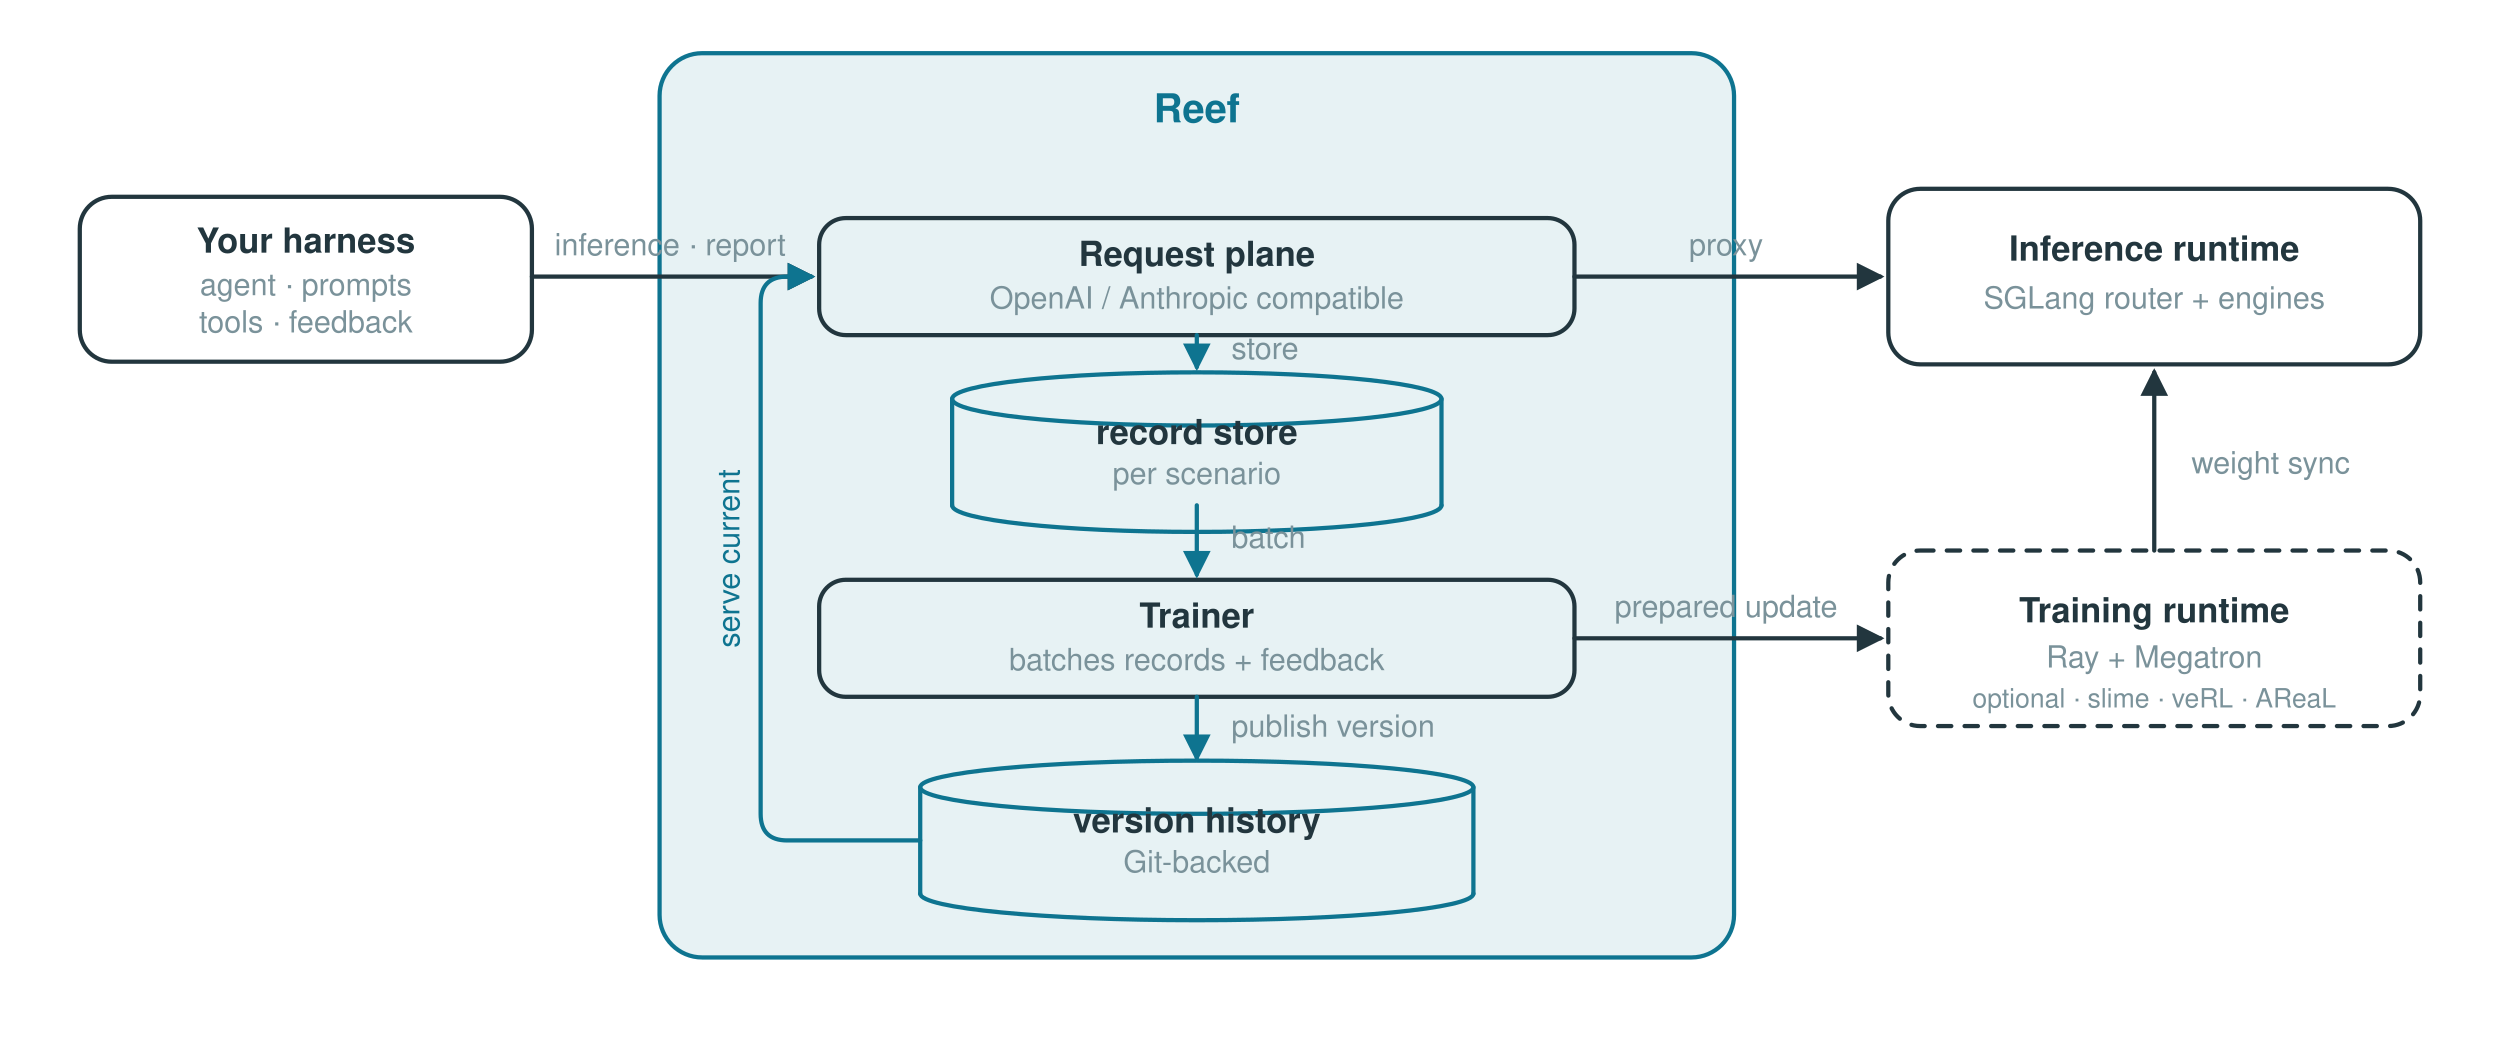
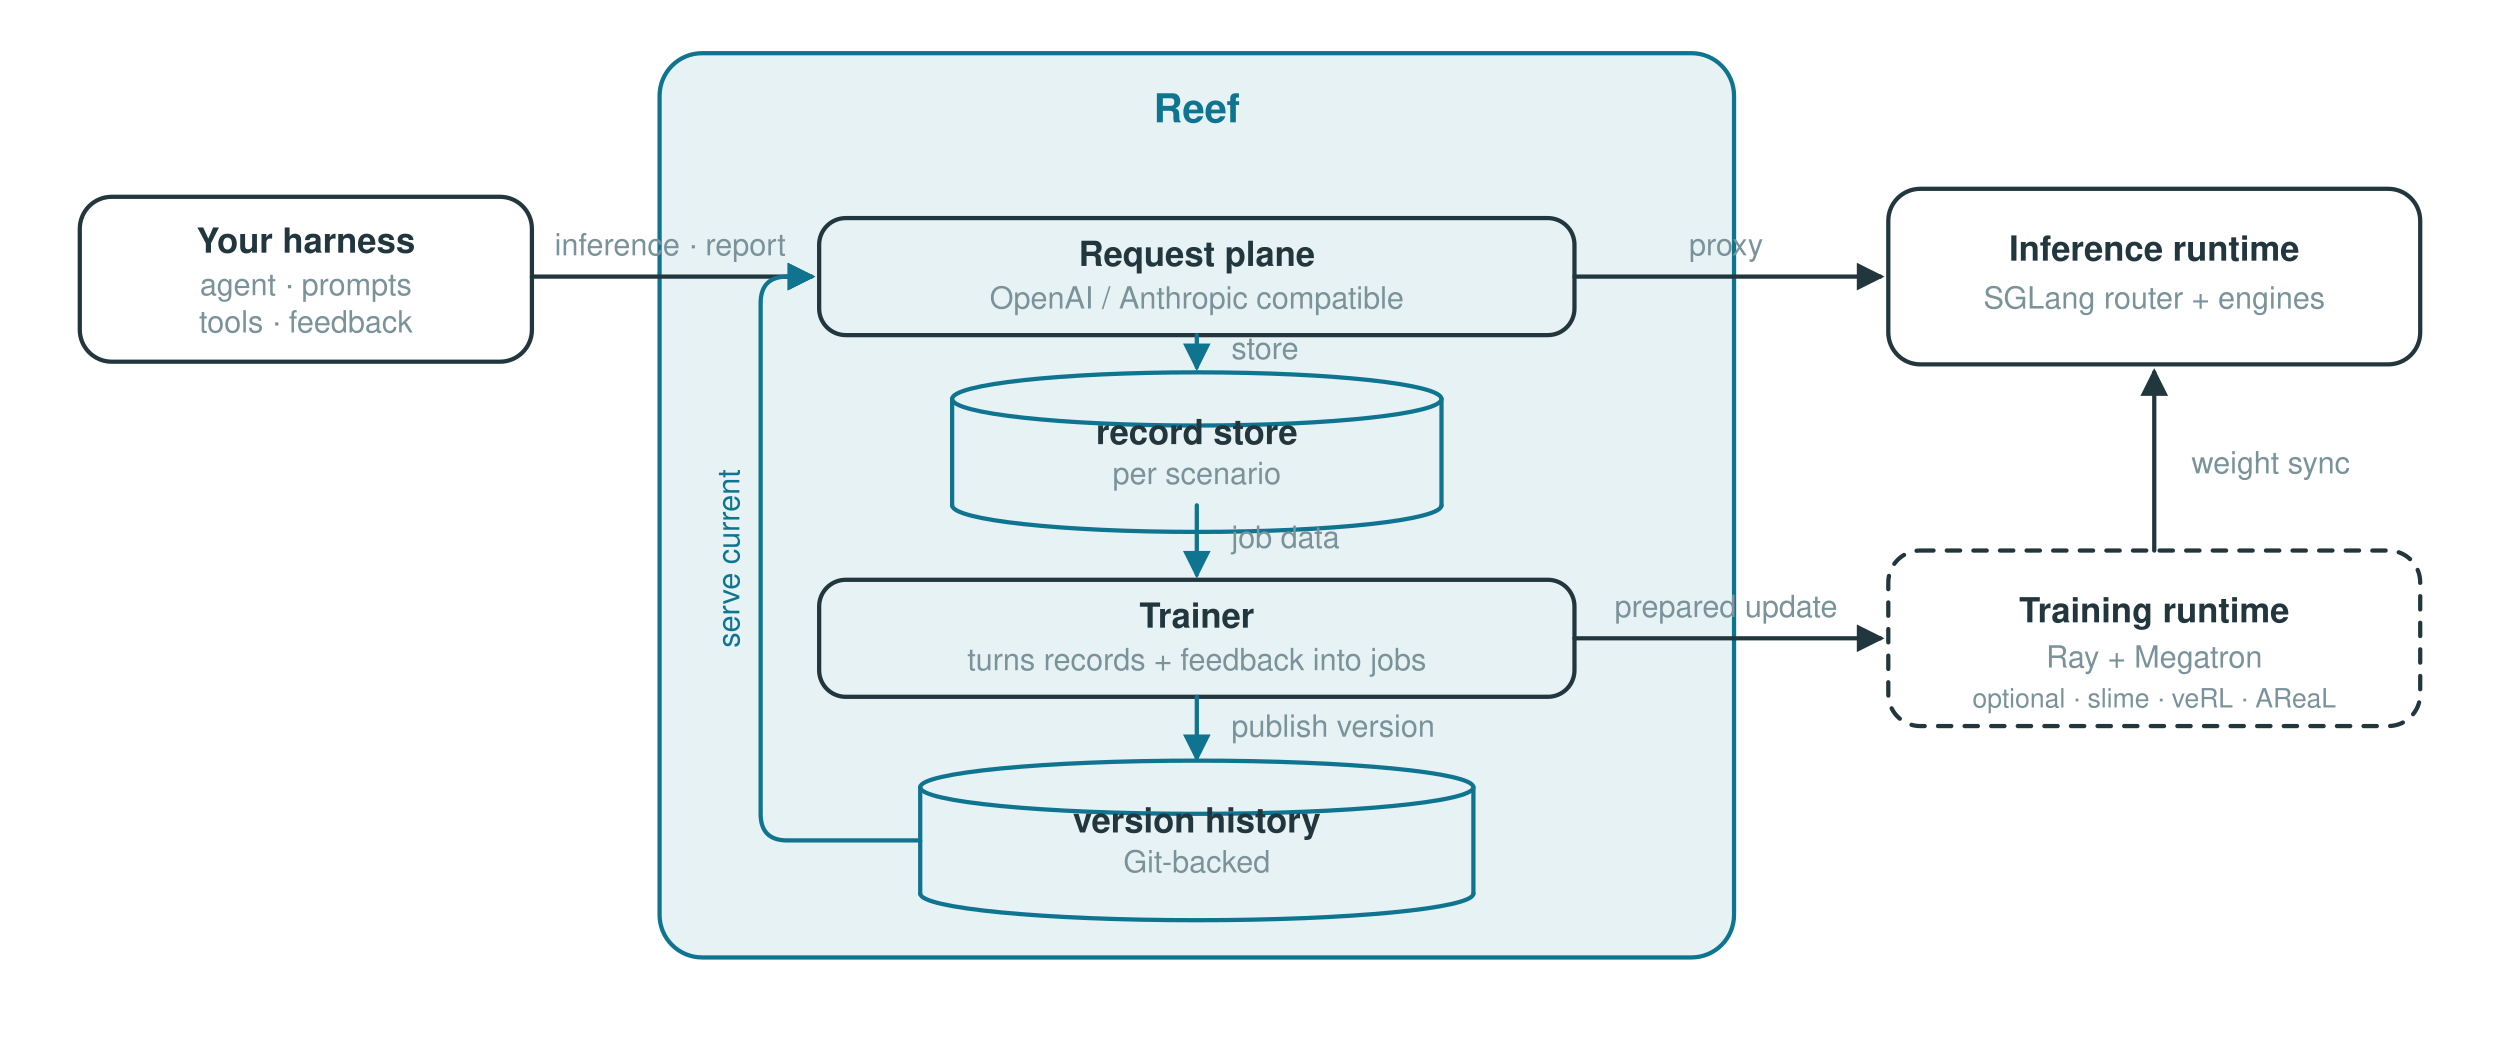
<svg xmlns="http://www.w3.org/2000/svg" viewBox="0 0 940 400" font-family="-apple-system, 'Segoe UI', Helvetica, Arial, sans-serif">
  <style>
    text { font-family: -apple-system, 'Segoe UI', Helvetica, Arial, sans-serif; fill: #22363E; }
    .m { fill: #7A929A; } .a { fill: #0E7490; }
    .ttl { font-size: 15px; font-weight: 600; } .lab { font-size: 13px; font-weight: 600; }
    .body { font-size: 11.5px; } .sm { font-size: 11.5px; } .tag { font-size: 10px; }
    .draw { stroke: #22363E; stroke-width: 1.6; fill: none; stroke-linecap: round; stroke-linejoin: round; }
    .draw-a { stroke: #0E7490; stroke-width: 1.6; fill: none; stroke-linecap: round; stroke-linejoin: round; }
    .draw-d { stroke: #22363E; stroke-width: 1.6; fill: none; stroke-linecap: round; stroke-linejoin: round; stroke-dasharray: 5 5; }
    .fill-soft { fill: #E7F2F4; }
  </style>
  <defs>
    <marker id="x-ink" viewBox="0 0 10 10" refX="8.5" refY="5" markerWidth="6.5" markerHeight="6.5" orient="auto">
      <path d="M0 0 L10 5 L0 10 z" fill="#22363E" />
    </marker>
    <marker id="x-acc" viewBox="0 0 10 10" refX="8.5" refY="5" markerWidth="6.5" markerHeight="6.5" orient="auto">
      <path d="M0 0 L10 5 L0 10 z" fill="#0E7490" />
    </marker>
  </defs>
  <rect x="248" y="20" width="404" height="340" rx="16" class="draw-a fill-soft" />
  <text x="450" y="46" text-anchor="middle" class="ttl a">Reef</text>
  <rect x="308" y="82" width="284" height="44" rx="10" class="draw" />
  <text x="450" y="100" text-anchor="middle" class="lab">Request plane</text>
  <text x="450" y="116" text-anchor="middle" class="body m">OpenAI / Anthropic compatible</text>
  <path d="M 358,150 L 358,190 A 92,10 0 0 0 542,190 L 542,150 Z" class="fill-soft" />
  <ellipse cx="450" cy="150" rx="92" ry="10" class="fill-soft draw-a" />
  <line x1="358" y1="150" x2="358" y2="190" class="draw-a" />
  <line x1="542" y1="150" x2="542" y2="190" class="draw-a" />
  <path d="M 358,190 A 92,10 0 0 0 542,190" class="draw-a" />
  <text x="450" y="167" text-anchor="middle" class="lab">record store</text>
  <text x="450" y="182" text-anchor="middle" class="sm m">per scenario</text>
  <rect x="308" y="218" width="284" height="44" rx="10" class="draw" />
  <text x="450" y="236" text-anchor="middle" class="lab">Trainer</text>
-   <text x="450" y="252" text-anchor="middle" class="body m">batches records + feedback</text>
+   <text x="450" y="252" text-anchor="middle" class="body m">turns records + feedback into jobs</text>
  <path d="M 346,296 L 346,336 A 104,10 0 0 0 554,336 L 554,296 Z" class="fill-soft" />
  <ellipse cx="450" cy="296" rx="104" ry="10" class="fill-soft draw-a" />
  <line x1="346" y1="296" x2="346" y2="336" class="draw-a" />
  <line x1="554" y1="296" x2="554" y2="336" class="draw-a" />
  <path d="M 346,336 A 104,10 0 0 0 554,336" class="draw-a" />
  <text x="450" y="313" text-anchor="middle" class="lab">version history</text>
  <text x="450" y="328" text-anchor="middle" class="sm m">Git-backed</text>
  <rect x="30" y="74" width="170" height="62" rx="12" class="draw" />
  <text x="115" y="95" text-anchor="middle" class="lab">Your harness</text>
  <text x="115" y="111" text-anchor="middle" class="body m">agent · prompts</text>
  <text x="115" y="125" text-anchor="middle" class="body m">tools · feedback</text>
  <rect x="710" y="71" width="200" height="66" rx="12" class="draw" />
  <text x="810" y="98" text-anchor="middle" class="lab">Inference runtime</text>
  <text x="810" y="116" text-anchor="middle" class="body m">SGLang router + engines</text>
  <rect x="710" y="207" width="200" height="66" rx="12" class="draw-d" />
  <text x="810" y="234" text-anchor="middle" class="lab">Training runtime</text>
  <text x="810" y="251" text-anchor="middle" class="body m">Ray + Megatron</text>
  <text x="810" y="266" text-anchor="middle" class="tag m">optional · slime · veRL · AReaL</text>
  <path d="M 200,104 L 305,104" class="draw" marker-end="url(#x-ink)" />
  <text x="252" y="96" text-anchor="middle" class="sm m">inference · report</text>
  <path d="M 450,126 L 450,138" class="draw-a" marker-end="url(#x-acc)" />
  <text x="463" y="135" class="sm m">store</text>
  <path d="M 592,104 L 707,104" class="draw" marker-end="url(#x-ink)" />
  <text x="649" y="96" text-anchor="middle" class="sm m">proxy</text>
  <path d="M 450,190 L 450,216" class="draw-a" marker-end="url(#x-acc)" />
-   <text x="463" y="206" class="sm m">batch</text>
+   <text x="463" y="206" class="sm m">job data</text>
  <path d="M 592,240 L 707,240" class="draw" marker-end="url(#x-ink)" />
  <text x="649" y="232" text-anchor="middle" class="sm m">prepared update</text>
  <path d="M 810,207 L 810,140" class="draw" marker-end="url(#x-ink)" />
  <text x="824" y="178" class="sm m">weight sync</text>
  <path d="M 450,262 L 450,285" class="draw-a" marker-end="url(#x-acc)" />
  <text x="463" y="277" class="sm m">publish version</text>
  <path d="M 346,316 L 296,316 Q 286,316 286,306 L 286,114 Q 286,104 296,104 L 305,104" class="draw-a" marker-end="url(#x-acc)" />
  <text x="278" y="210" text-anchor="middle" transform="rotate(-90, 278, 210)" class="sm a">serve current</text>
</svg>
